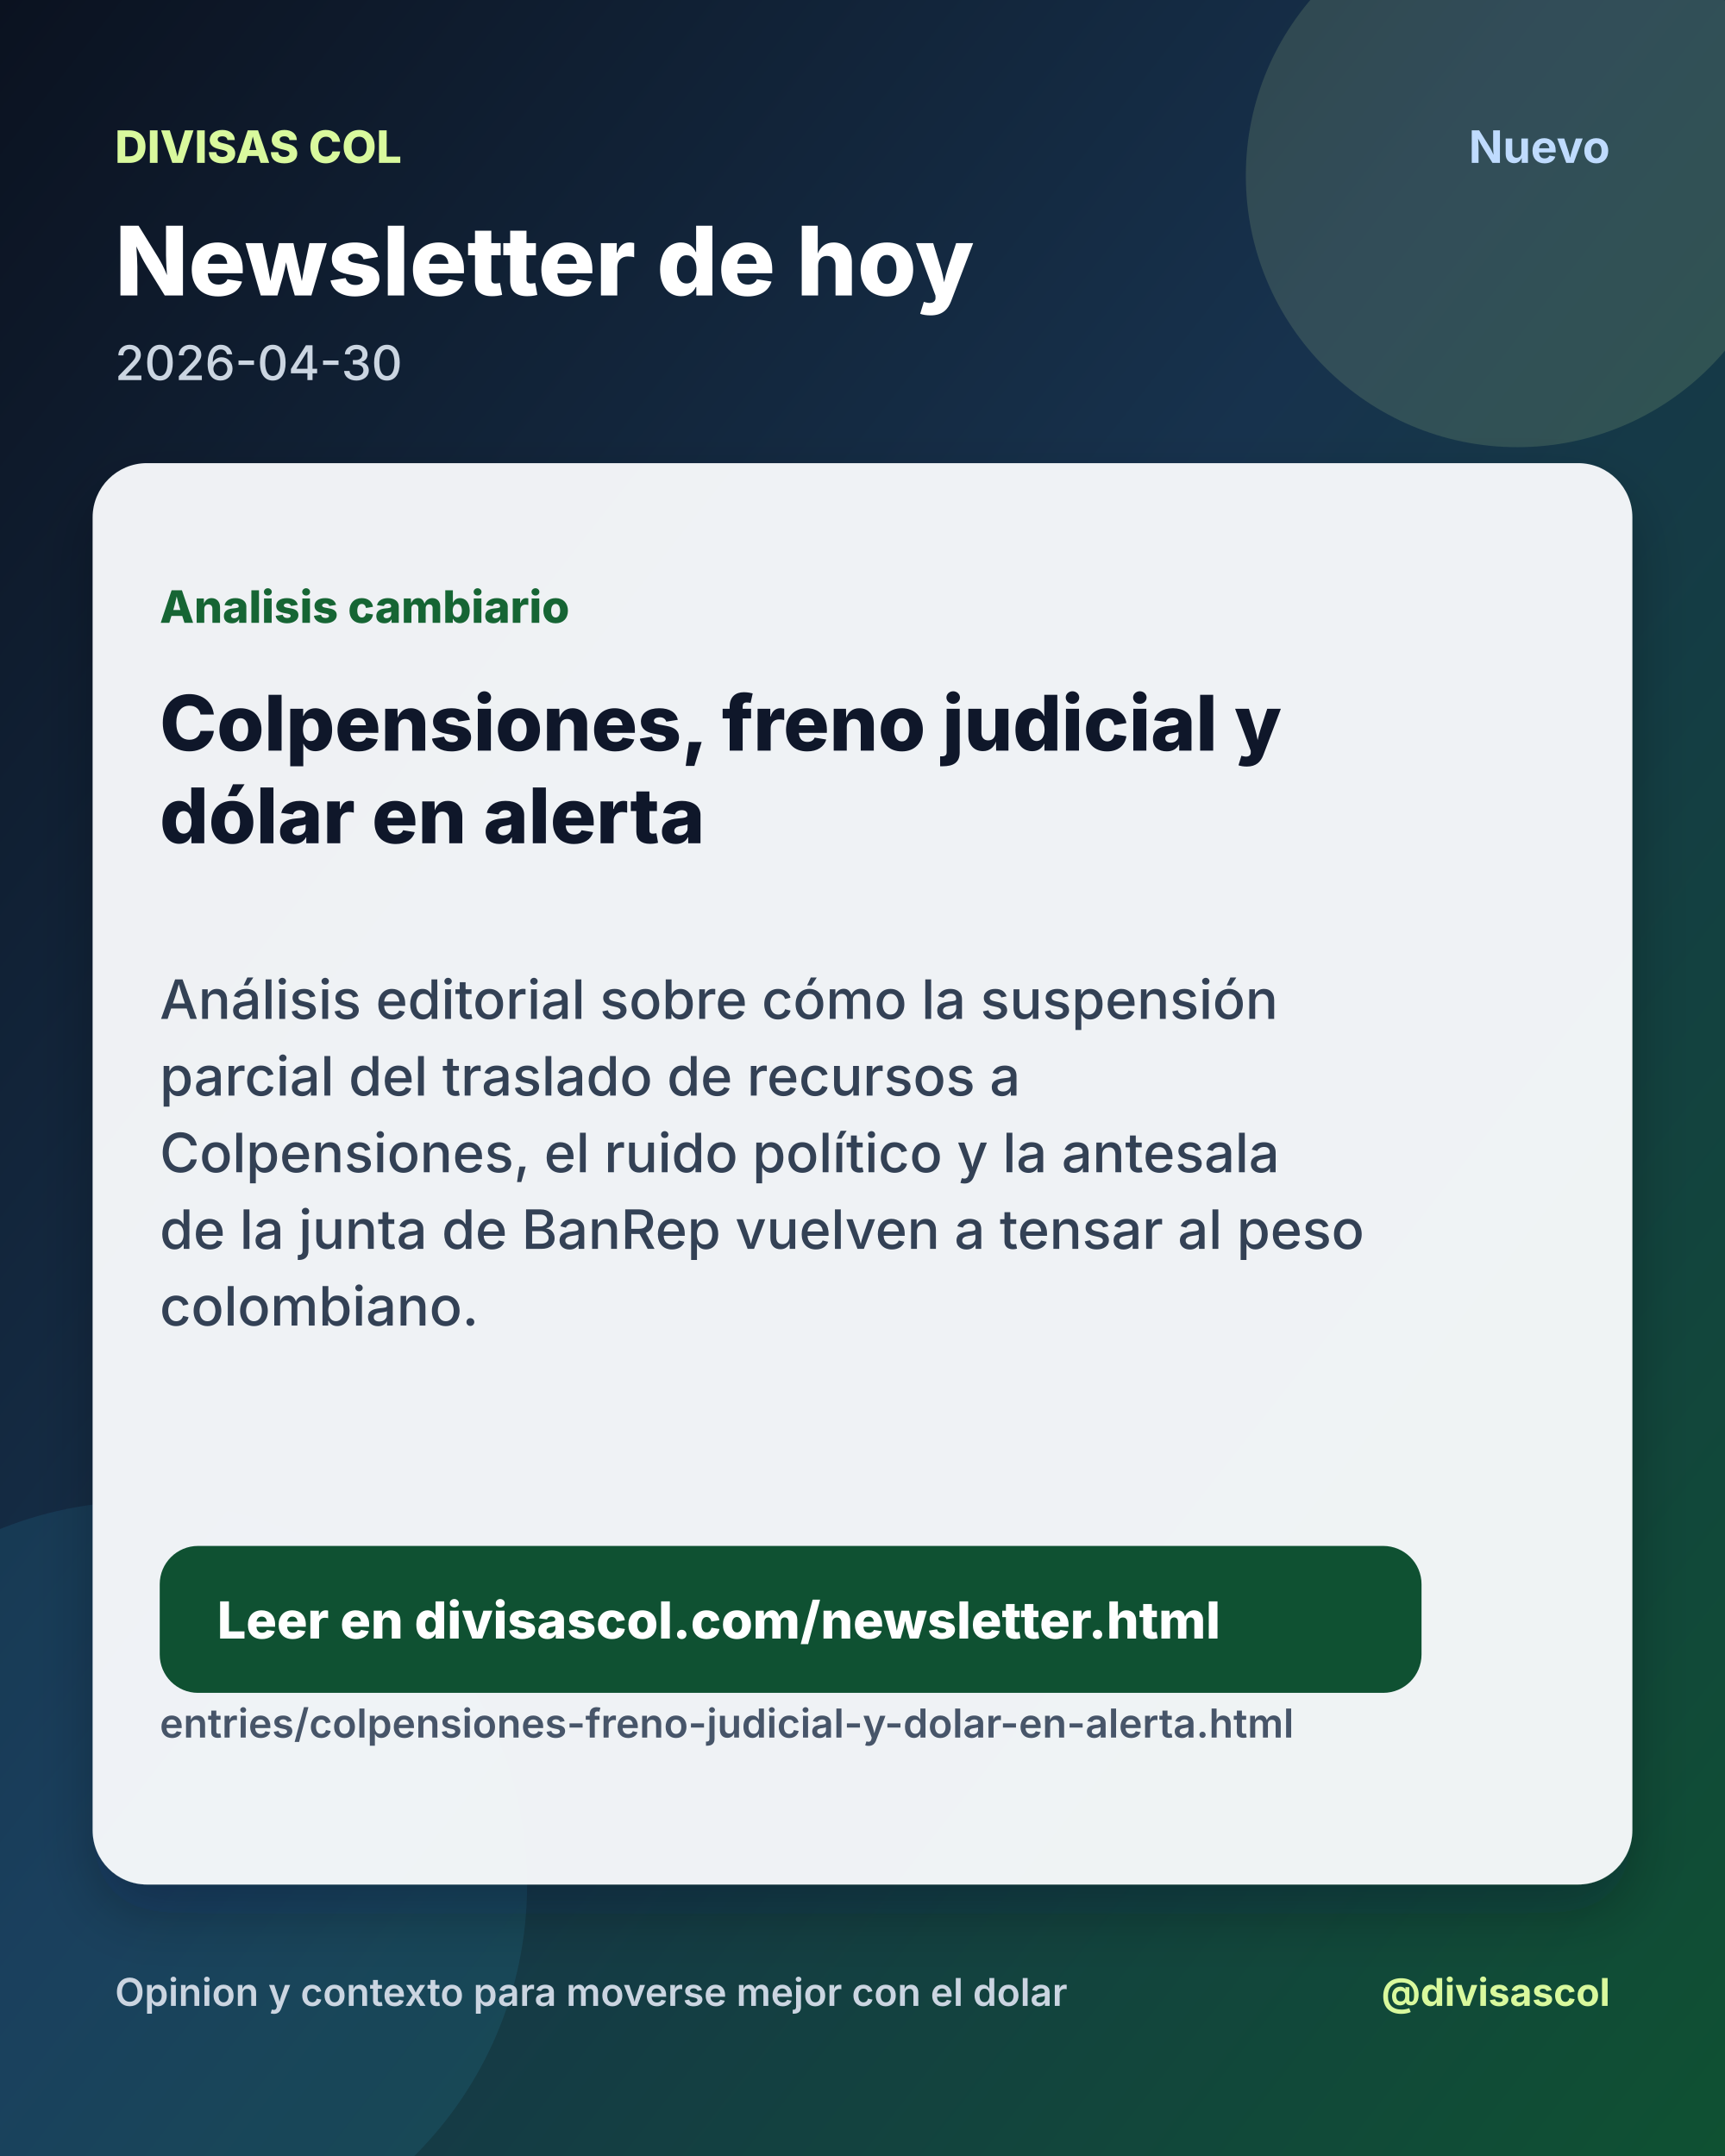
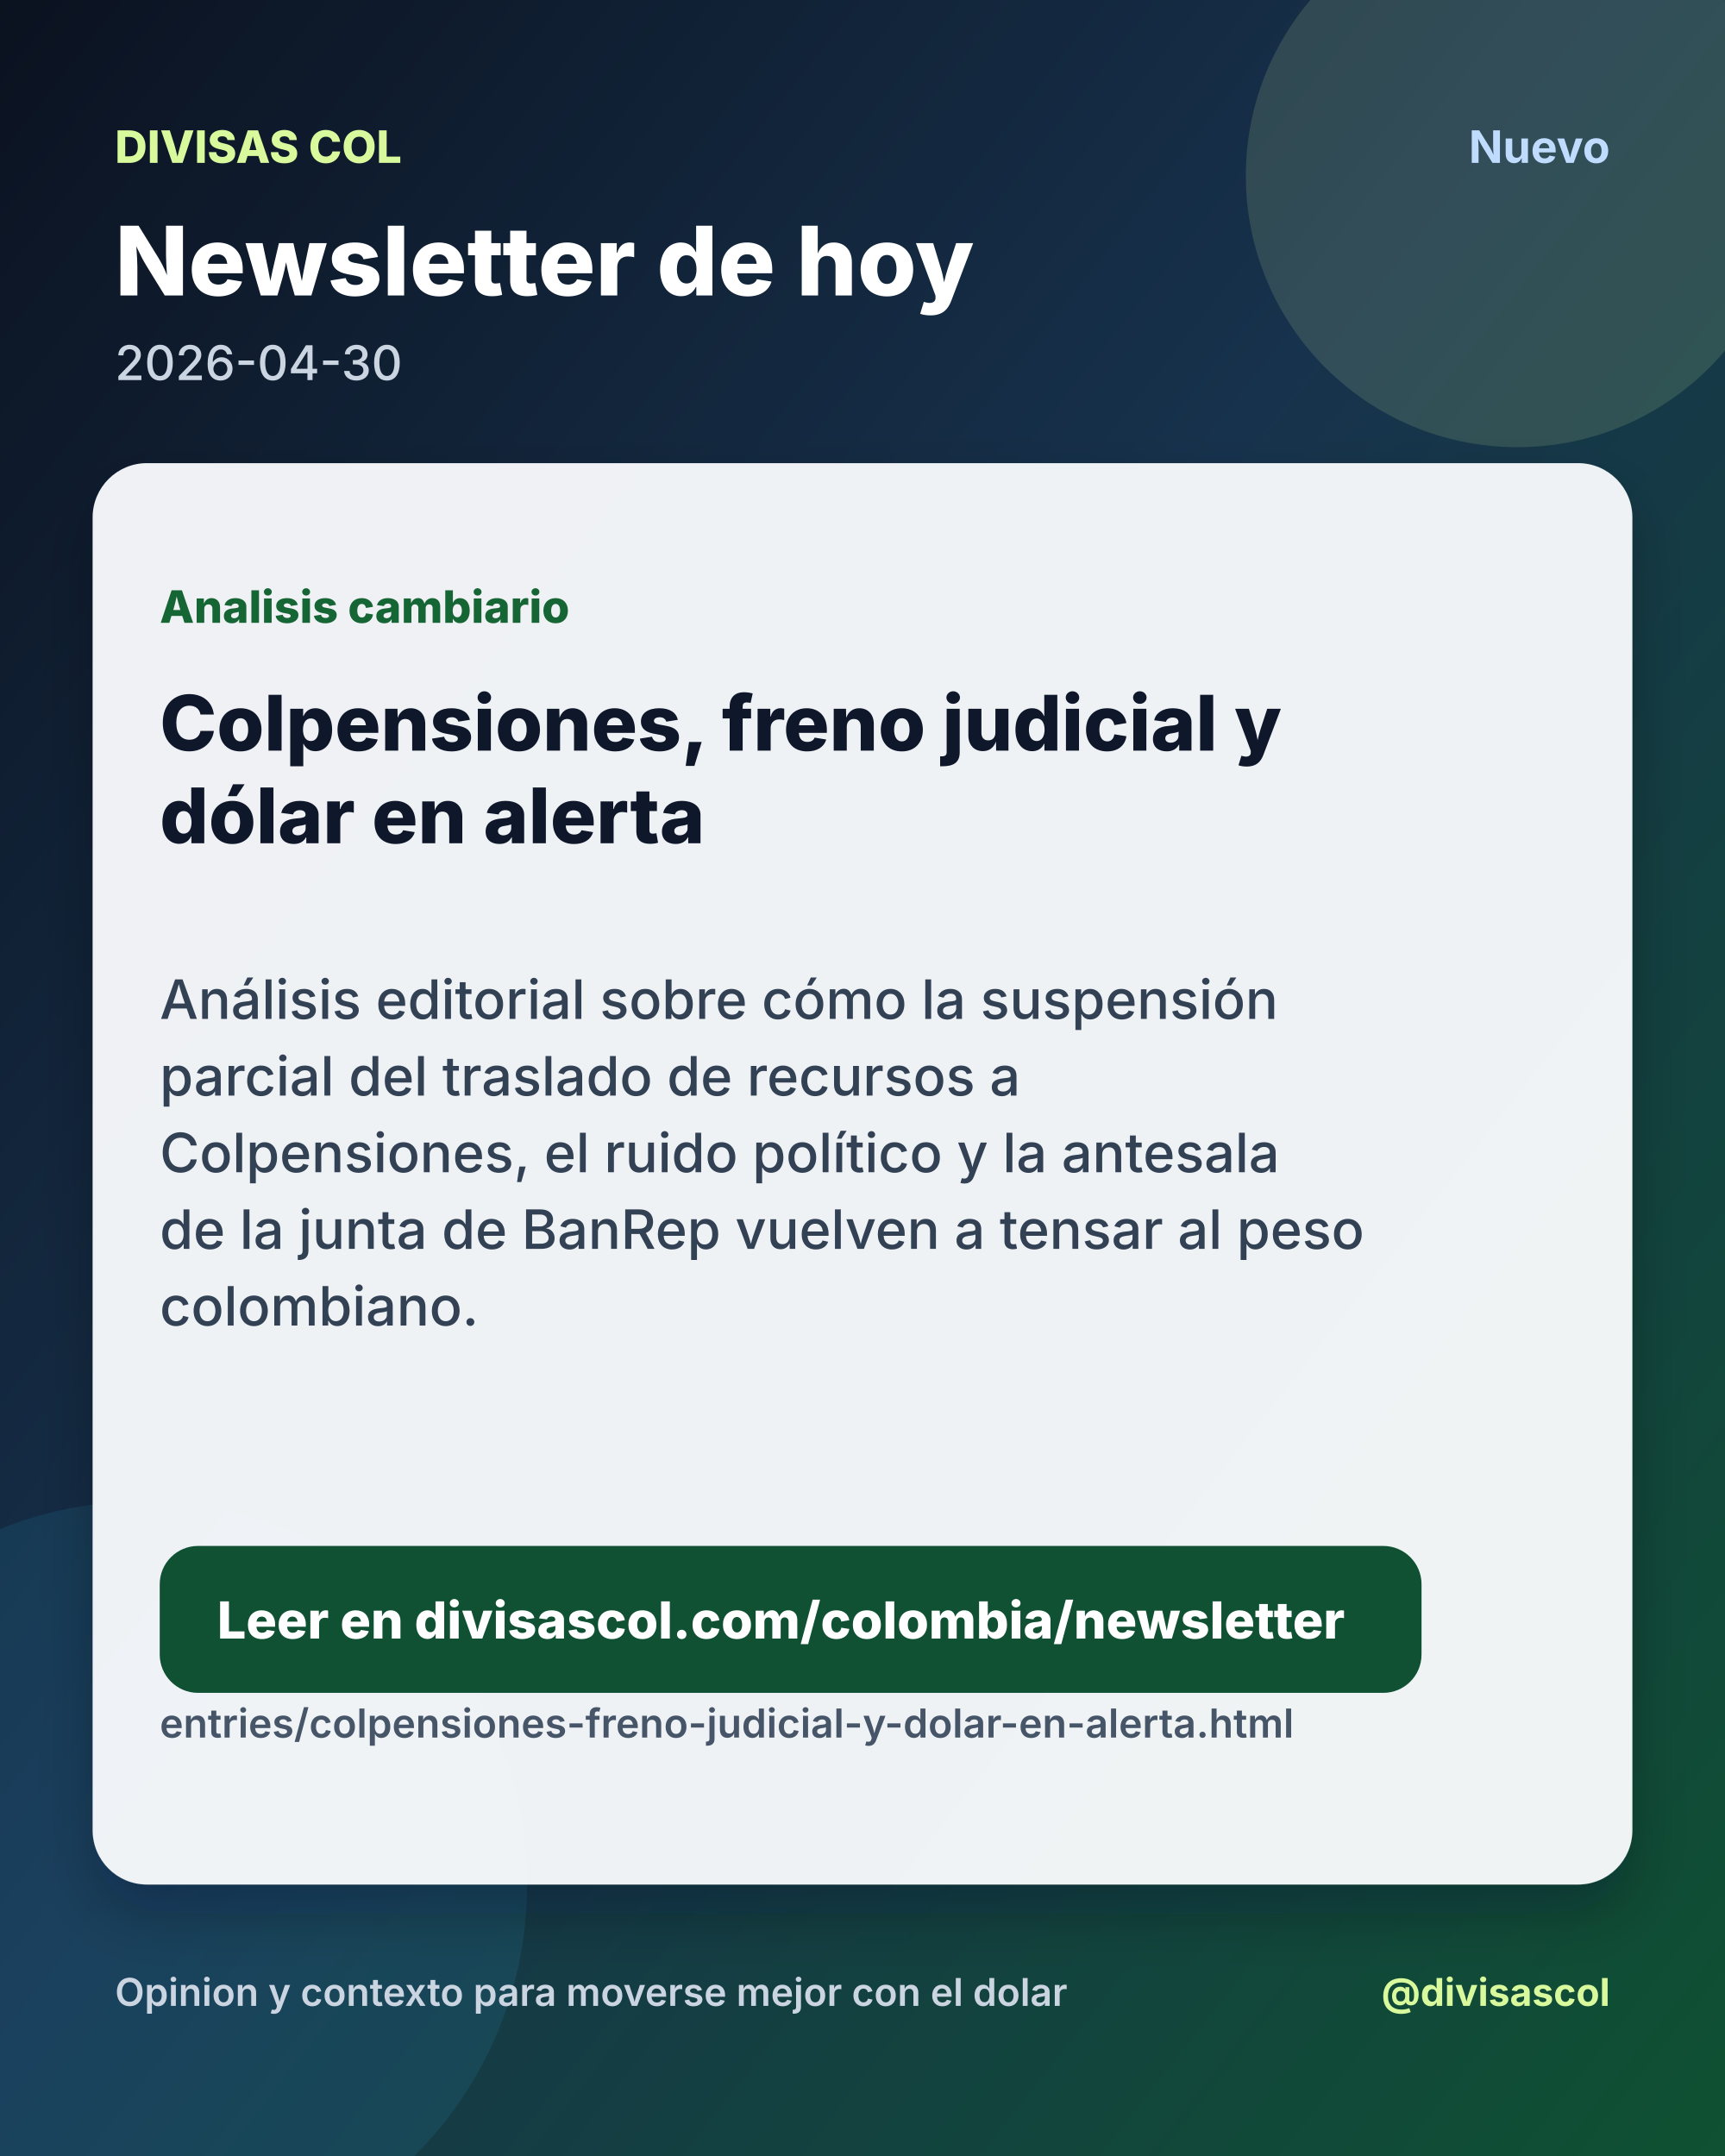
<svg xmlns="http://www.w3.org/2000/svg" width="1080" height="1350" viewBox="0 0 1080 1350">
  <defs>
    <linearGradient id="bg" x1="0" y1="0" x2="1" y2="1">
      <stop offset="0%" stop-color="#0b1220" />
      <stop offset="46%" stop-color="#17324d" />
      <stop offset="100%" stop-color="#0f5132" />
    </linearGradient>
    <filter id="shadow" x="-20%" y="-20%" width="140%" height="140%">
      <feDropShadow dx="0" dy="18" stdDeviation="18" flood-color="#020617" flood-opacity="0.28" />
    </filter>
  </defs>
  <rect width="1080" height="1350" fill="url(#bg)" />
  <circle cx="950" cy="110" r="170" fill="#d9f99d" opacity="0.14" />
  <circle cx="90" cy="1180" r="240" fill="#38bdf8" opacity="0.10" />
  <text x="72" y="102" fill="#d9f99d" font-size="28" font-family="Inter, Arial, sans-serif" font-weight="800" text-anchor="start">DIVISAS COL</text>
  <text x="1008" y="102" fill="#bfdbfe" font-size="28" font-family="Inter, Arial, sans-serif" font-weight="700" text-anchor="end">Nuevo</text>
  <text x="72" y="185" fill="#ffffff" font-size="60" font-family="Inter, Arial, sans-serif" font-weight="800" text-anchor="start">Newsletter de hoy</text>
  <text x="72" y="238" fill="#cbd5e1" font-size="30" font-family="Inter, Arial, sans-serif" font-weight="500" text-anchor="start">2026-04-30</text>
  <rect x="58" y="290" width="964" height="890" rx="34" fill="#f8fafc" opacity="0.96" filter="url(#shadow)" />
  <text x="100" y="390" fill="#166534" font-size="28" font-family="Inter, Arial, sans-serif" font-weight="800" text-anchor="start">Analisis cambiario</text>
  <text x="100" y="470" fill="#0f172a" font-size="48" font-family="Inter, Arial, sans-serif" font-weight="800" text-anchor="start">Colpensiones, freno judicial y</text>
  <text x="100" y="528" fill="#0f172a" font-size="48" font-family="Inter, Arial, sans-serif" font-weight="800" text-anchor="start">dólar en alerta</text>
  <text x="100" y="638" fill="#334155" font-size="34" font-family="Inter, Arial, sans-serif" font-weight="500" text-anchor="start">Análisis editorial sobre cómo la suspensión</text>
  <text x="100" y="686" fill="#334155" font-size="34" font-family="Inter, Arial, sans-serif" font-weight="500" text-anchor="start">parcial del traslado de recursos a</text>
  <text x="100" y="734" fill="#334155" font-size="34" font-family="Inter, Arial, sans-serif" font-weight="500" text-anchor="start">Colpensiones, el ruido político y la antesala</text>
  <text x="100" y="782" fill="#334155" font-size="34" font-family="Inter, Arial, sans-serif" font-weight="500" text-anchor="start">de la junta de BanRep vuelven a tensar al peso</text>
  <text x="100" y="830" fill="#334155" font-size="34" font-family="Inter, Arial, sans-serif" font-weight="500" text-anchor="start">colombiano.</text>
  <rect x="100" y="968" width="790" height="92" rx="24" fill="#0f5132" />
-   <text x="136" y="1026" fill="#ffffff" font-size="32" font-family="Inter, Arial, sans-serif" font-weight="800" text-anchor="start">Leer en divisascol.com/newsletter.html</text>
+   <text x="136" y="1026" fill="#ffffff" font-size="32" font-family="Inter, Arial, sans-serif" font-weight="800" text-anchor="start">Leer en divisascol.com/colombia/newsletter</text>
  <text x="100" y="1088" fill="#475569" font-size="25" font-family="Inter, Arial, sans-serif" font-weight="600" text-anchor="start">entries/colpensiones-freno-judicial-y-dolar-en-alerta.html</text>
  <text x="72" y="1256" fill="#cbd5e1" font-size="24" font-family="Inter, Arial, sans-serif" font-weight="600" text-anchor="start">Opinion y contexto para moverse mejor con el dolar</text>
  <text x="1008" y="1256" fill="#d9f99d" font-size="24" font-family="Inter, Arial, sans-serif" font-weight="700" text-anchor="end">@divisascol</text>
</svg>
